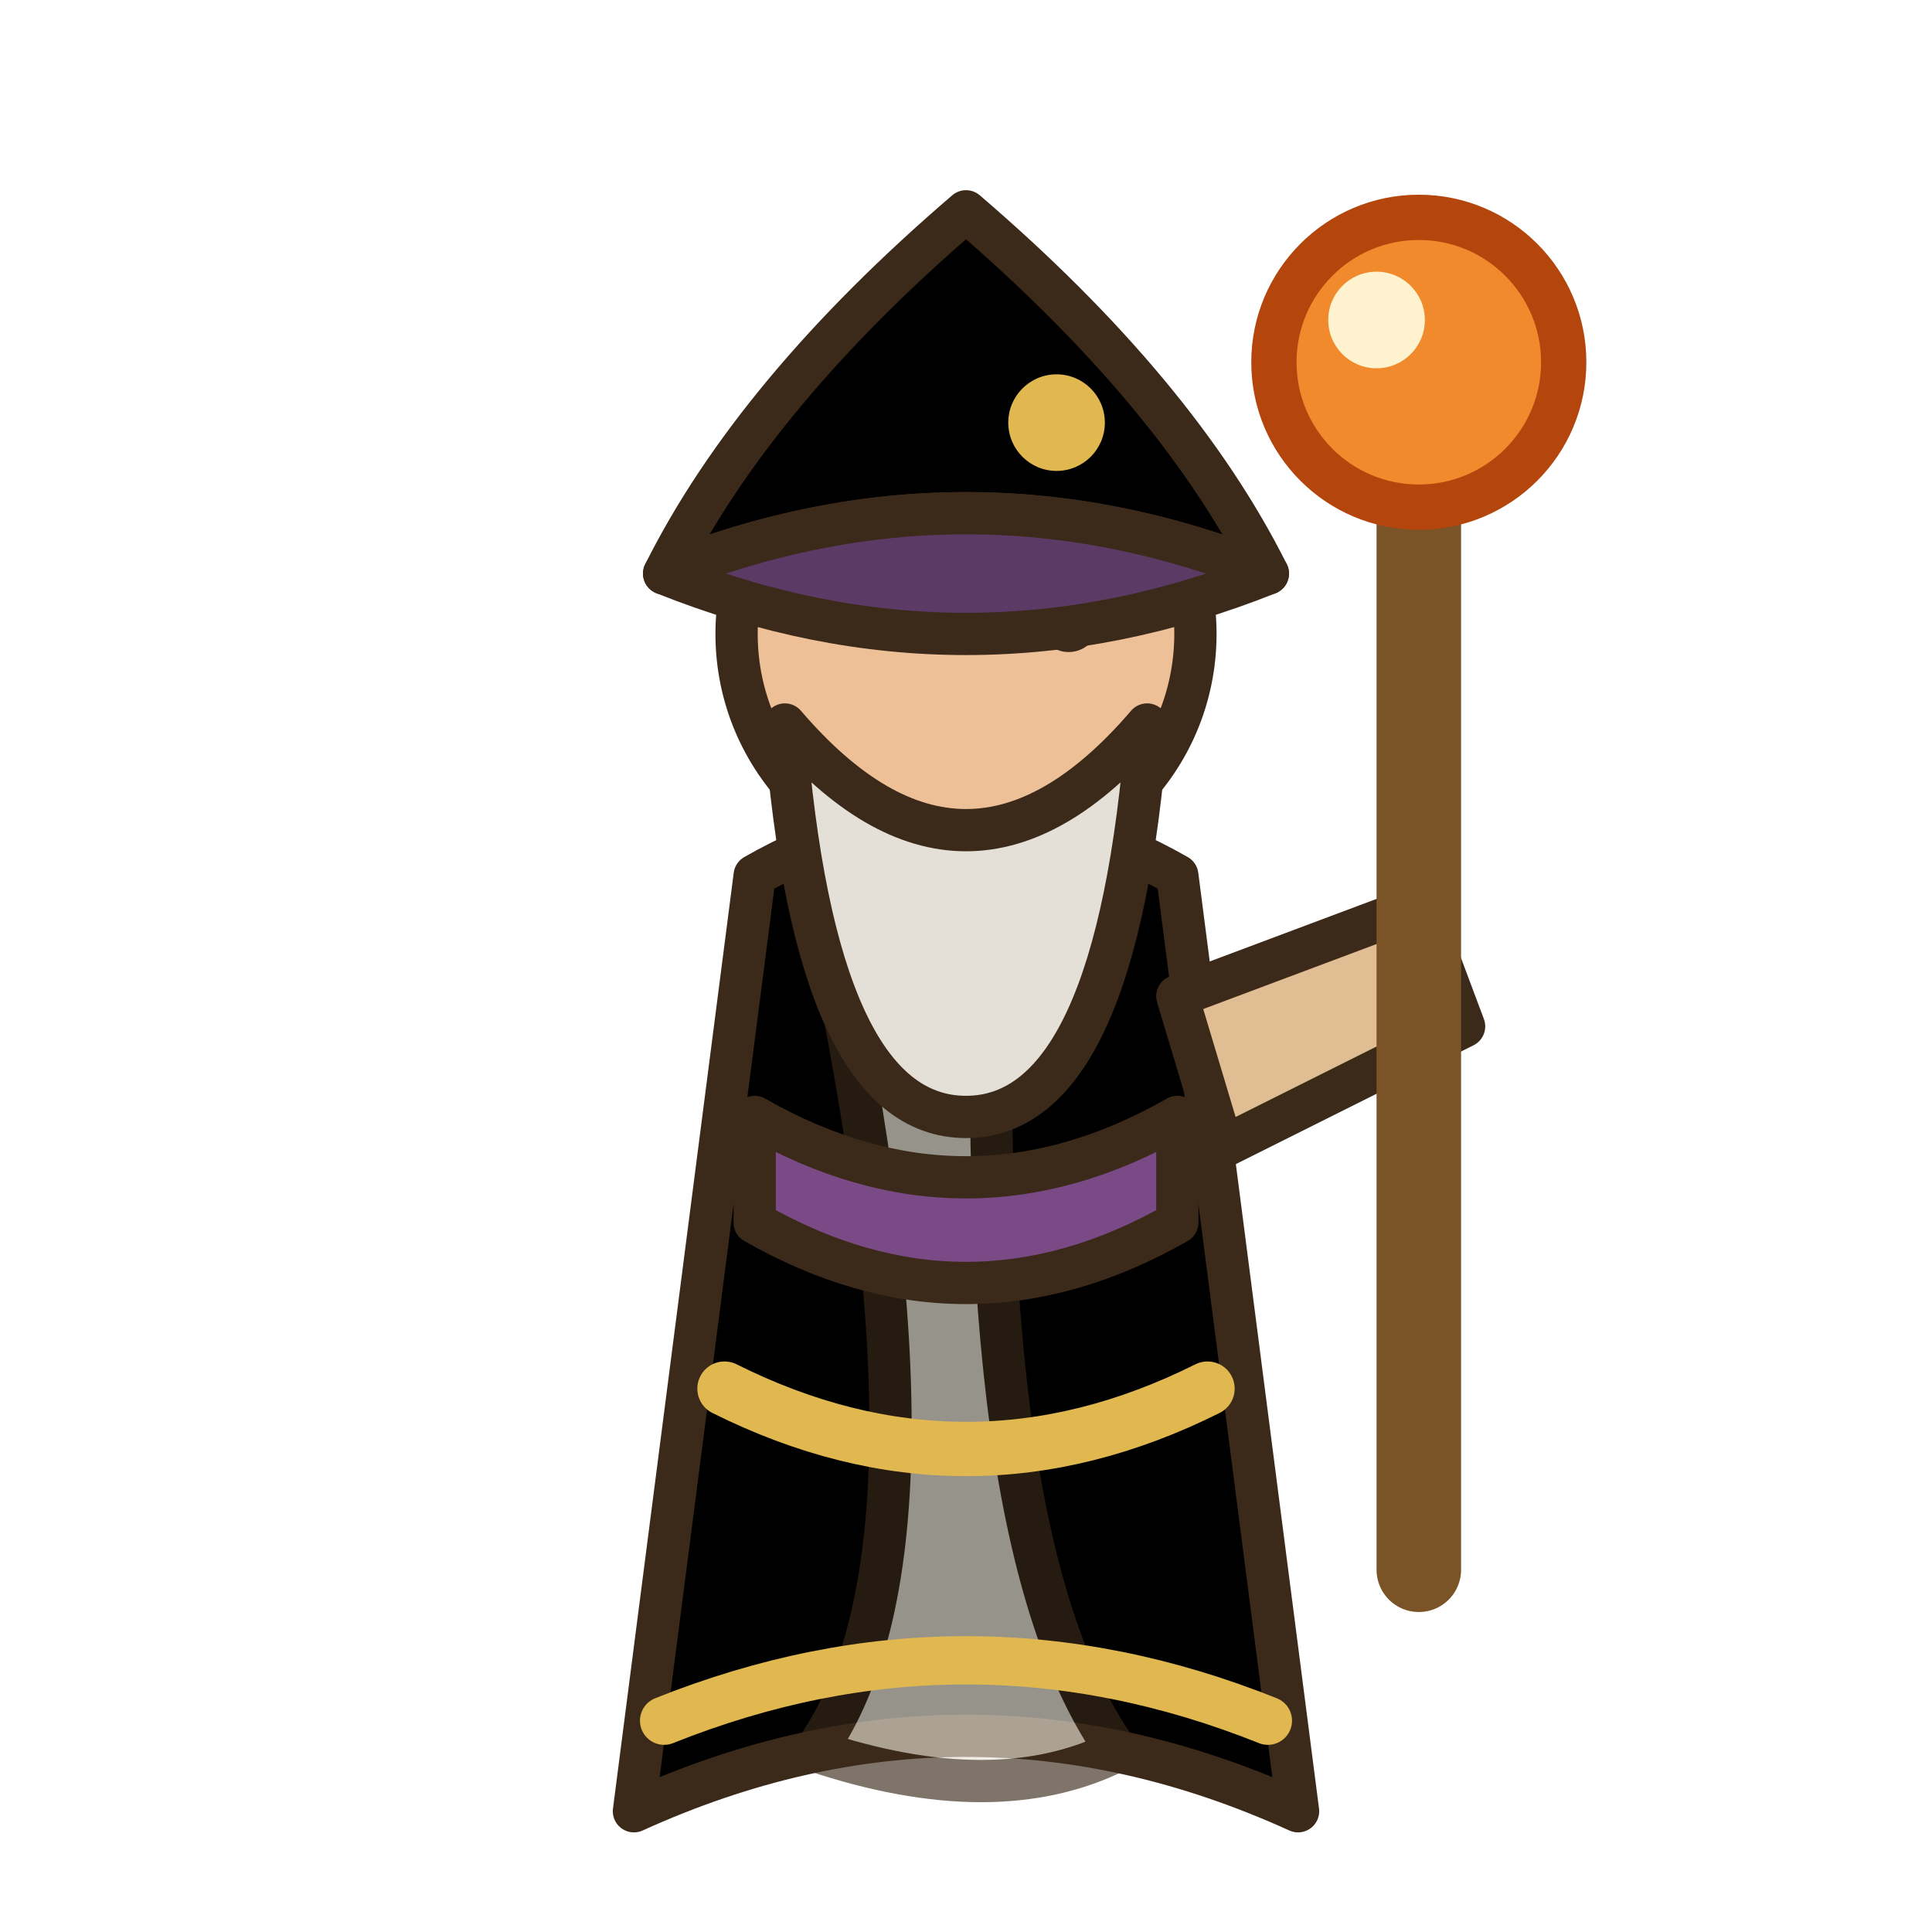
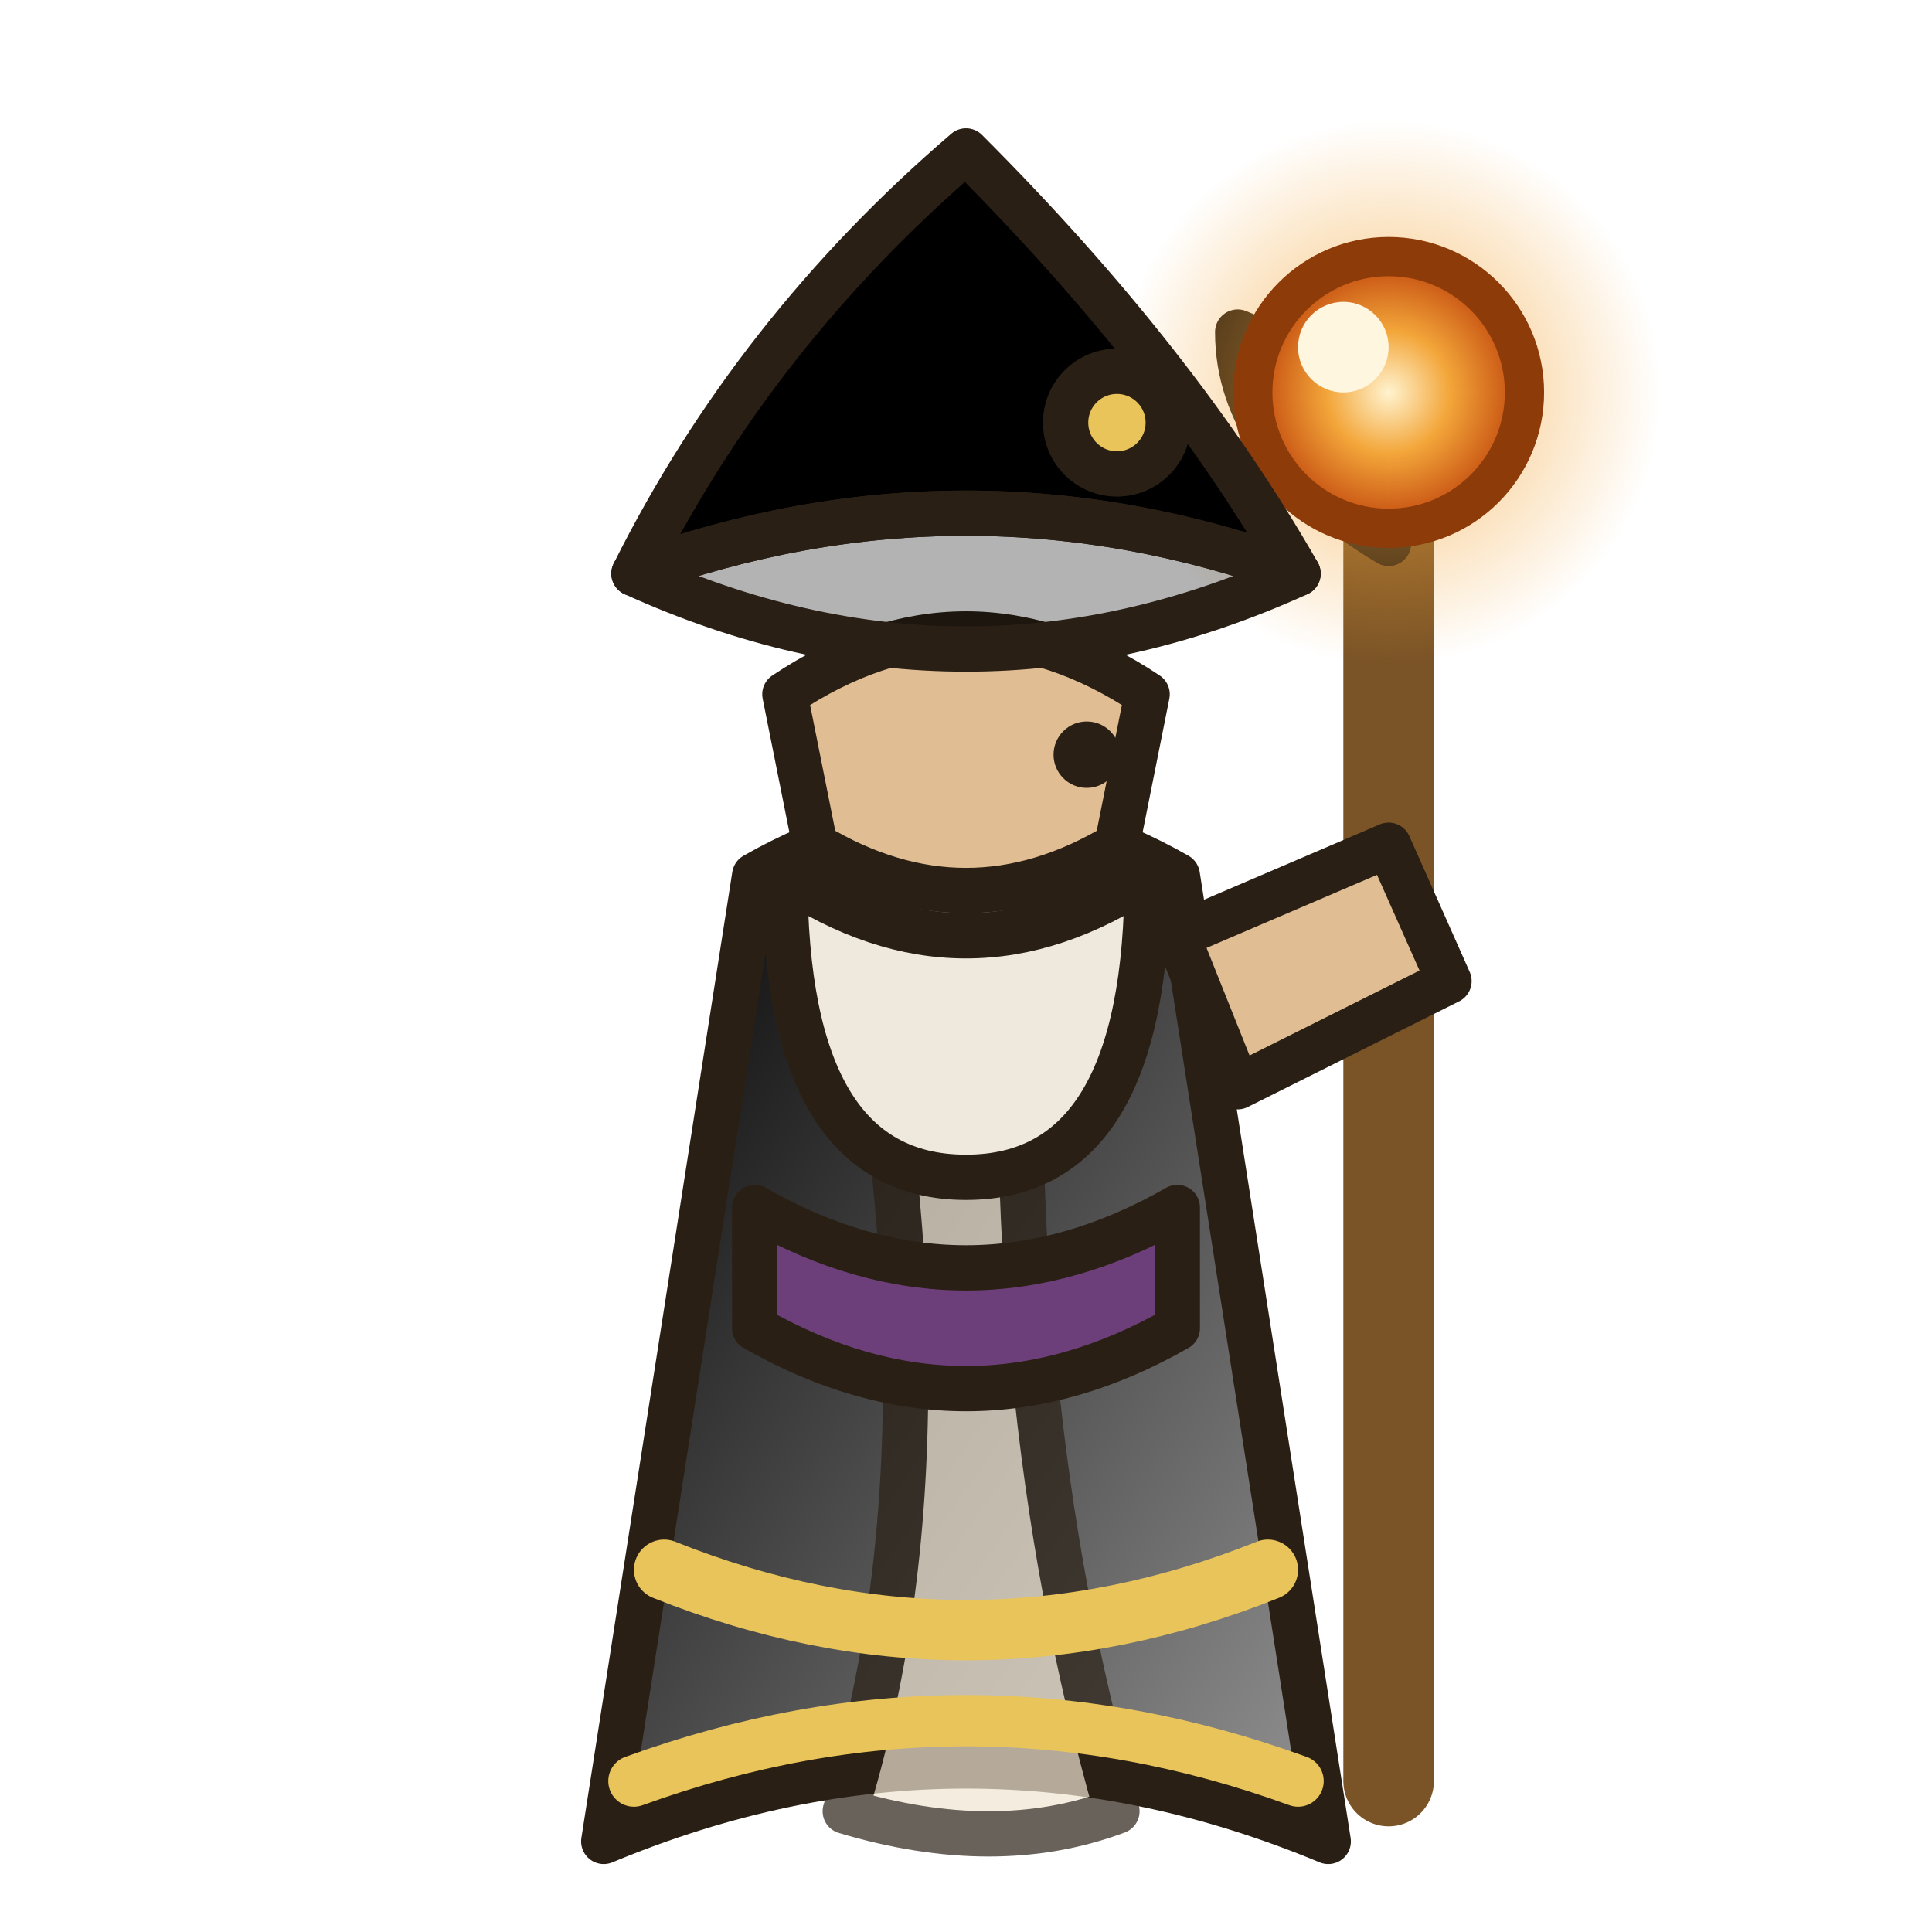
- <svg xmlns="http://www.w3.org/2000/svg" viewBox="0 0 64 64" aria-hidden="true">
-   <g stroke="#3b2a1a" stroke-width="1.4" stroke-linejoin="round" stroke-linecap="round">
-     <path d="M21 60 q11 -5 22 0 l-4 -31 q-7 -4 -14 0 Z" fill="currentColor" />
-     <path d="M27 29 q5 22 0 29 q6 2 10 0 q-5 -7 -4 -29 Z" fill="#e7e2d6" opacity="0.65" />
-     <path d="M24 46 q8 4 16 0" fill="none" stroke="#e0b84f" stroke-width="1.8" />
-     <path d="M22 57 q10 -4 20 0" fill="none" stroke="#e0b84f" stroke-width="1.6" />
-     <path d="M25 37 q7 4 14 0 l0 3.5 q-7 4 -14 0 Z" fill="#7a4a86" />
-     <path d="M39 33 l8 -3 1.5 4 -8 4 Z" fill="#e0bd93" />
-     <path d="M47 16 L47 52" fill="none" stroke="#7a5326" stroke-width="2.8" />
-     <path d="M47 16 q-4 -2 -4 -5 q4 1 4 5 Z" fill="#7a5326" />
-     <circle cx="47" cy="12" r="4.8" fill="#f08a2c" stroke="#b4460d" stroke-width="1.5" />
-     <circle cx="45.6" cy="10.6" r="1.6" fill="#fff3cf" stroke="none" />
-     <circle cx="32" cy="21" r="7.6" fill="#eec097" />
-     <circle cx="35.4" cy="20.6" r="1" fill="#3b2a1a" stroke="none" />
-     <path d="M26 24 q6 7 12 0 q-1 13 -6 13 q-5 0 -6 -13 Z" fill="#e4e0d8" />
-     <path d="M32 7 q7 6 10 12 q-10 -4 -20 0 q3 -6 10 -12 Z" fill="currentColor" />
-     <path d="M22 19 q10 -4 20 0 q-10 4 -20 0 Z" fill="#5c3a66" />
-     <circle cx="35" cy="14" r="1.6" fill="#e0b84f" stroke="none" />
+ <svg xmlns="http://www.w3.org/2000/svg" viewBox="0 0 128 128" aria-hidden="true">
+   <defs>
+     <linearGradient id="mm-robe" x1="0" y1="0" x2="1" y2="1">
+       <stop offset="0%" stop-color="currentColor" />
+       <stop offset="100%" stop-color="rgba(0,0,0,0.42)" />
+     </linearGradient>
+     <radialGradient id="mm-orb">
+       <stop offset="0%" stop-color="#fff3cf" />
+       <stop offset="45%" stop-color="#f3a63a" />
+       <stop offset="100%" stop-color="#c0450c" />
+     </radialGradient>
+     <radialGradient id="mm-halo">
+       <stop offset="0%" stop-color="rgba(243,166,58,0.75)" />
+       <stop offset="100%" stop-color="rgba(243,166,58,0)" />
+     </radialGradient>
+   </defs>
+   <g stroke="#2a1f14" stroke-width="3" stroke-linejoin="round" stroke-linecap="round">
+     <path d="M40 122 q24 -10 48 0 l-10 -64 q-14 -8 -28 0 Z" fill="url(#mm-robe)" />
+     <path d="M56 58 q8 36 0 62 q10 3 18 0 q-8 -28 -6 -62 Z" fill="#efe6d2" opacity="0.7" />
+     <path d="M44 104 q20 8 40 0" fill="none" stroke="#e8c45a" stroke-width="4" />
+     <path d="M42 118 q22 -8 44 0" fill="none" stroke="#e8c45a" stroke-width="3.4" />
+     <path d="M50 80 q14 8 28 0 l0 8 q-14 8 -28 0 Z" fill="#6d3f7a" />
+     <path d="M92 36 L92 118" fill="none" stroke="#7a5326" stroke-width="6" />
+     <path d="M92 36 q-10 -6 -10 -14 q10 4 10 14 Z" fill="#7a5326" />
+     <circle cx="92" cy="26" r="18" fill="url(#mm-halo)" stroke="none" />
+     <circle cx="92" cy="26" r="9" fill="url(#mm-orb)" stroke="#8e3b0a" stroke-width="2.6" />
+     <circle cx="89" cy="23" r="3" fill="#fff6e0" stroke="none" />
+     <path d="M78 62 l14 -6 4 9 -14 7 Z" fill="#e0bd93" />
+     <path d="M52 46 q12 -8 24 0 l-2 10 q-10 6 -20 0 Z" fill="#e0bd93" />
+     <circle cx="72" cy="50" r="2.2" fill="#2a1f14" stroke="none" />
+     <path d="M52 58 q12 8 24 0 q0 20 -12 20 q-12 0 -12 -20 Z" fill="#efe9dd" />
+     <path d="M64 10 q14 14 22 28 q-22 -8 -44 0 q8 -16 22 -28 Z" fill="currentColor" />
+     <path d="M42 38 q22 -8 44 0 q-22 10 -44 0 Z" fill="rgba(0,0,0,0.3)" />
+     <circle cx="74" cy="28" r="3.4" fill="#e8c45a" />
  </g>
</svg>
